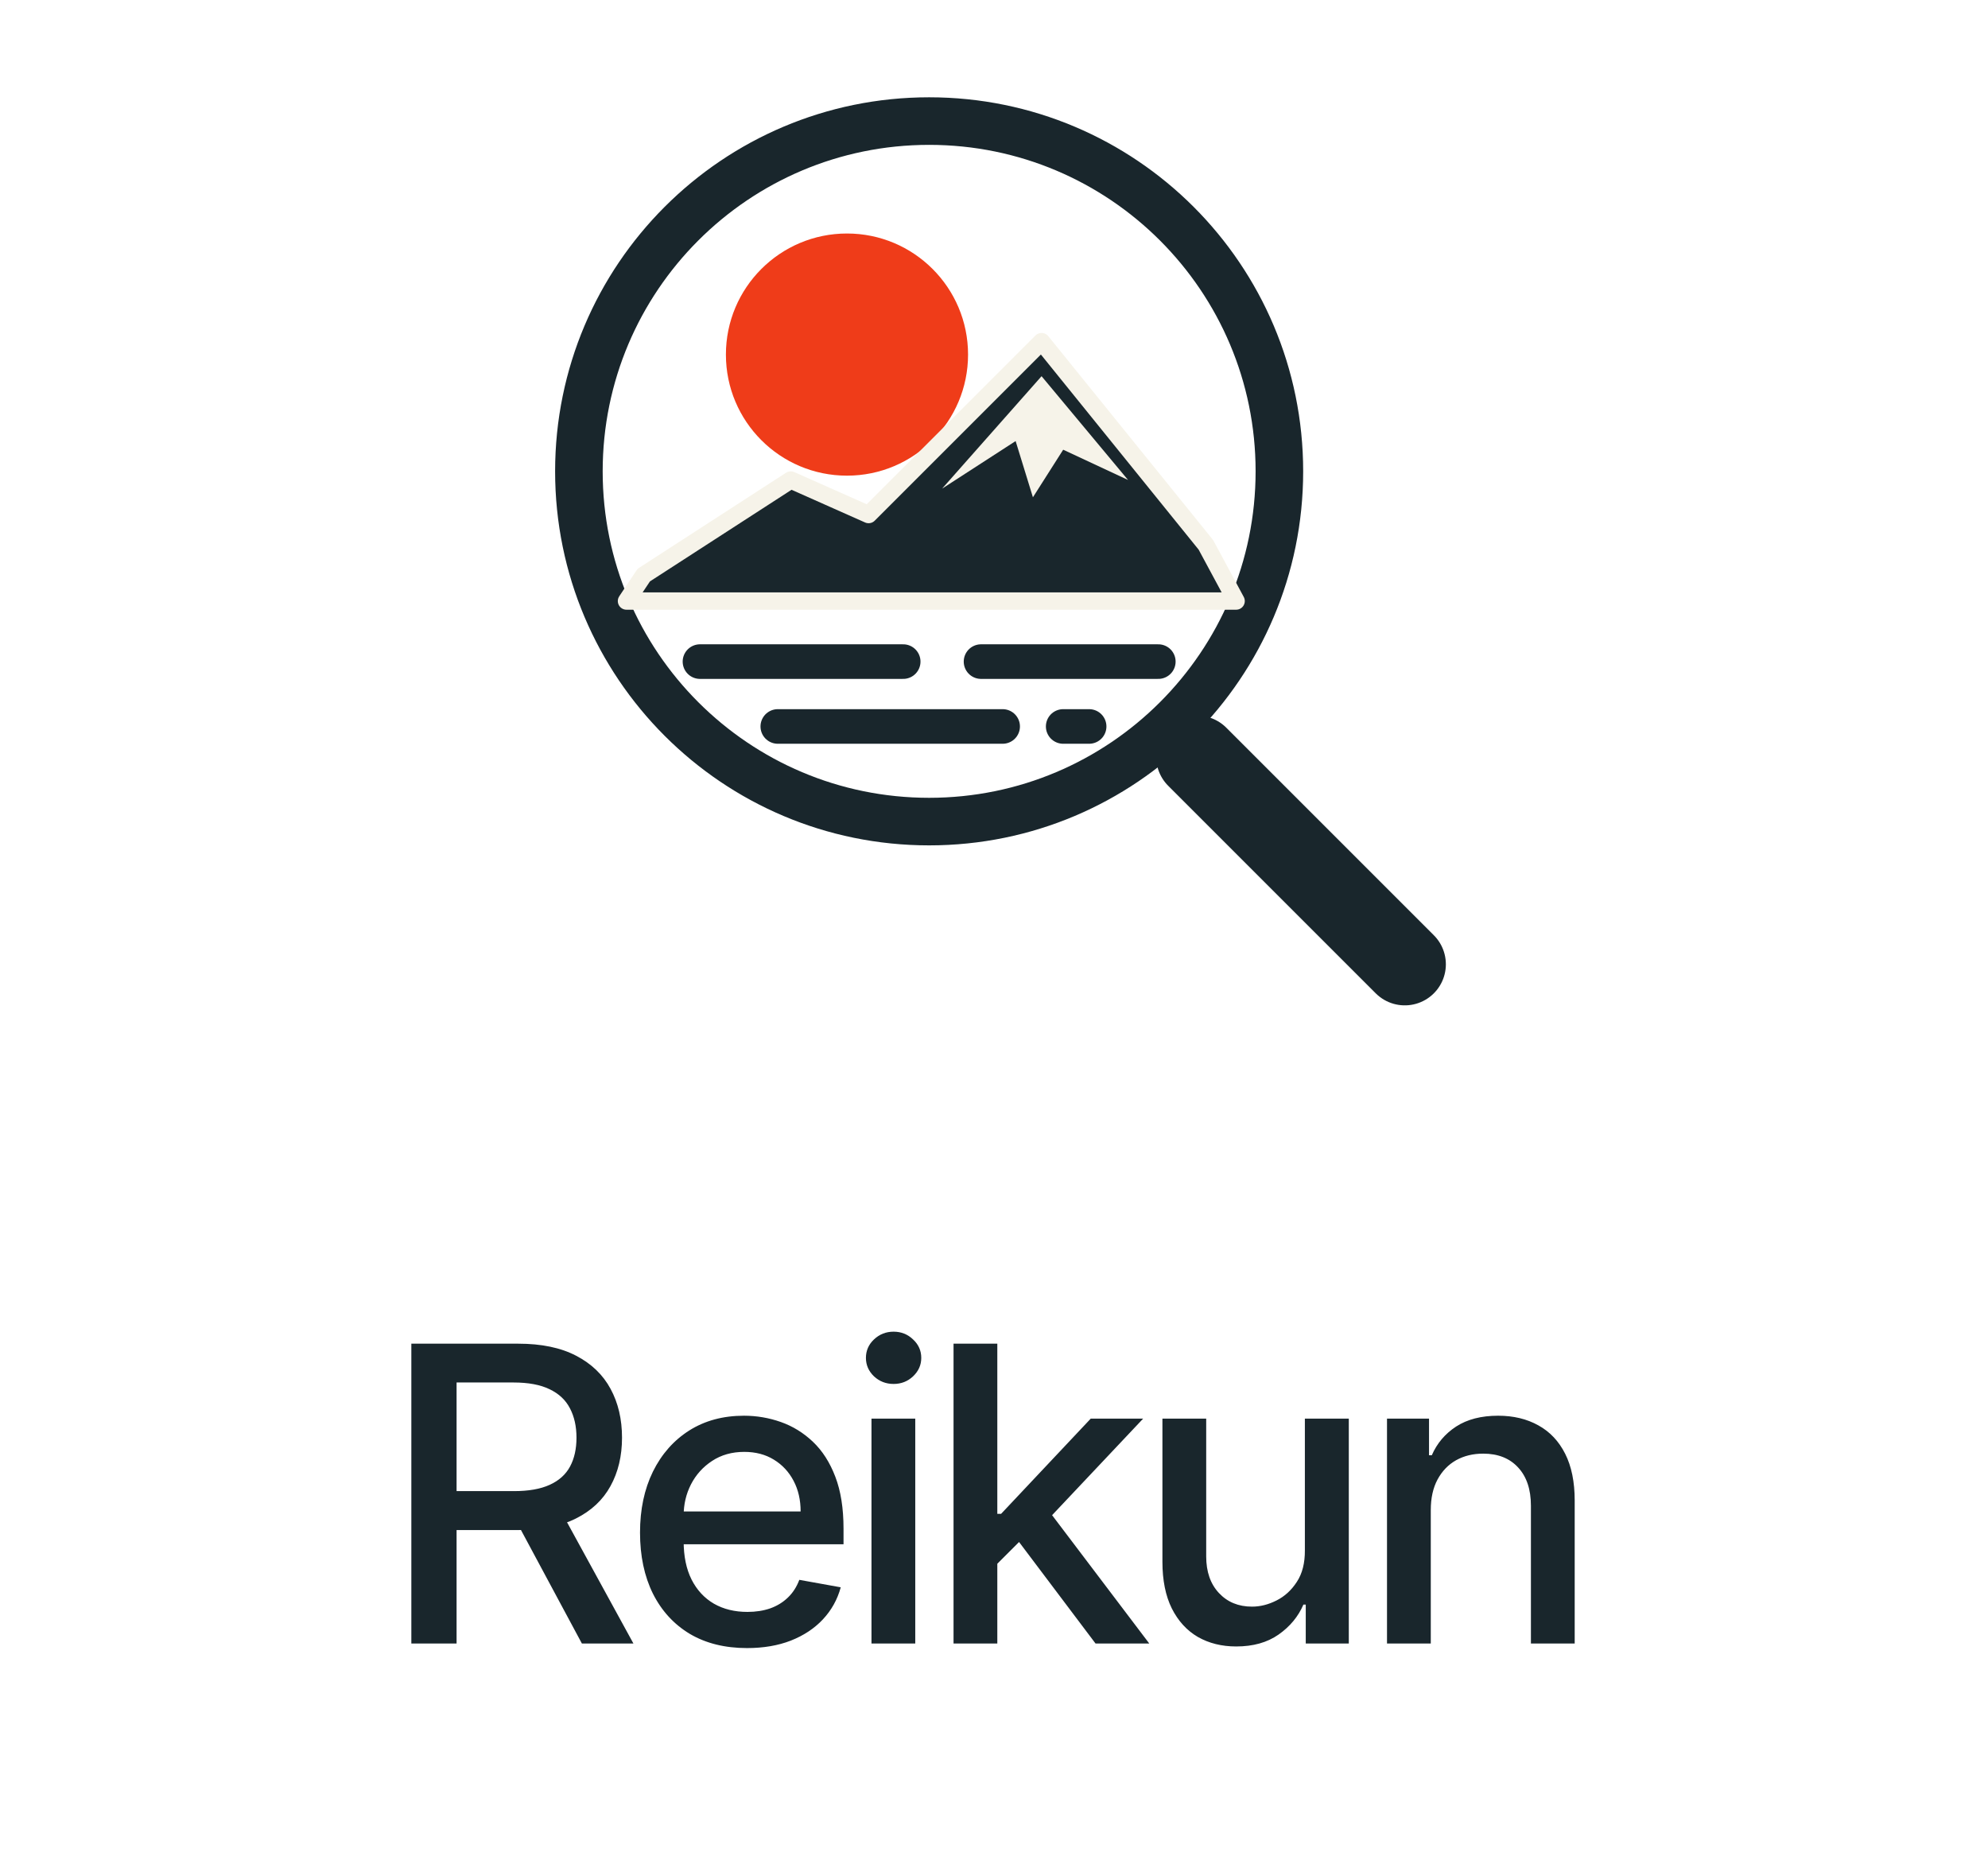
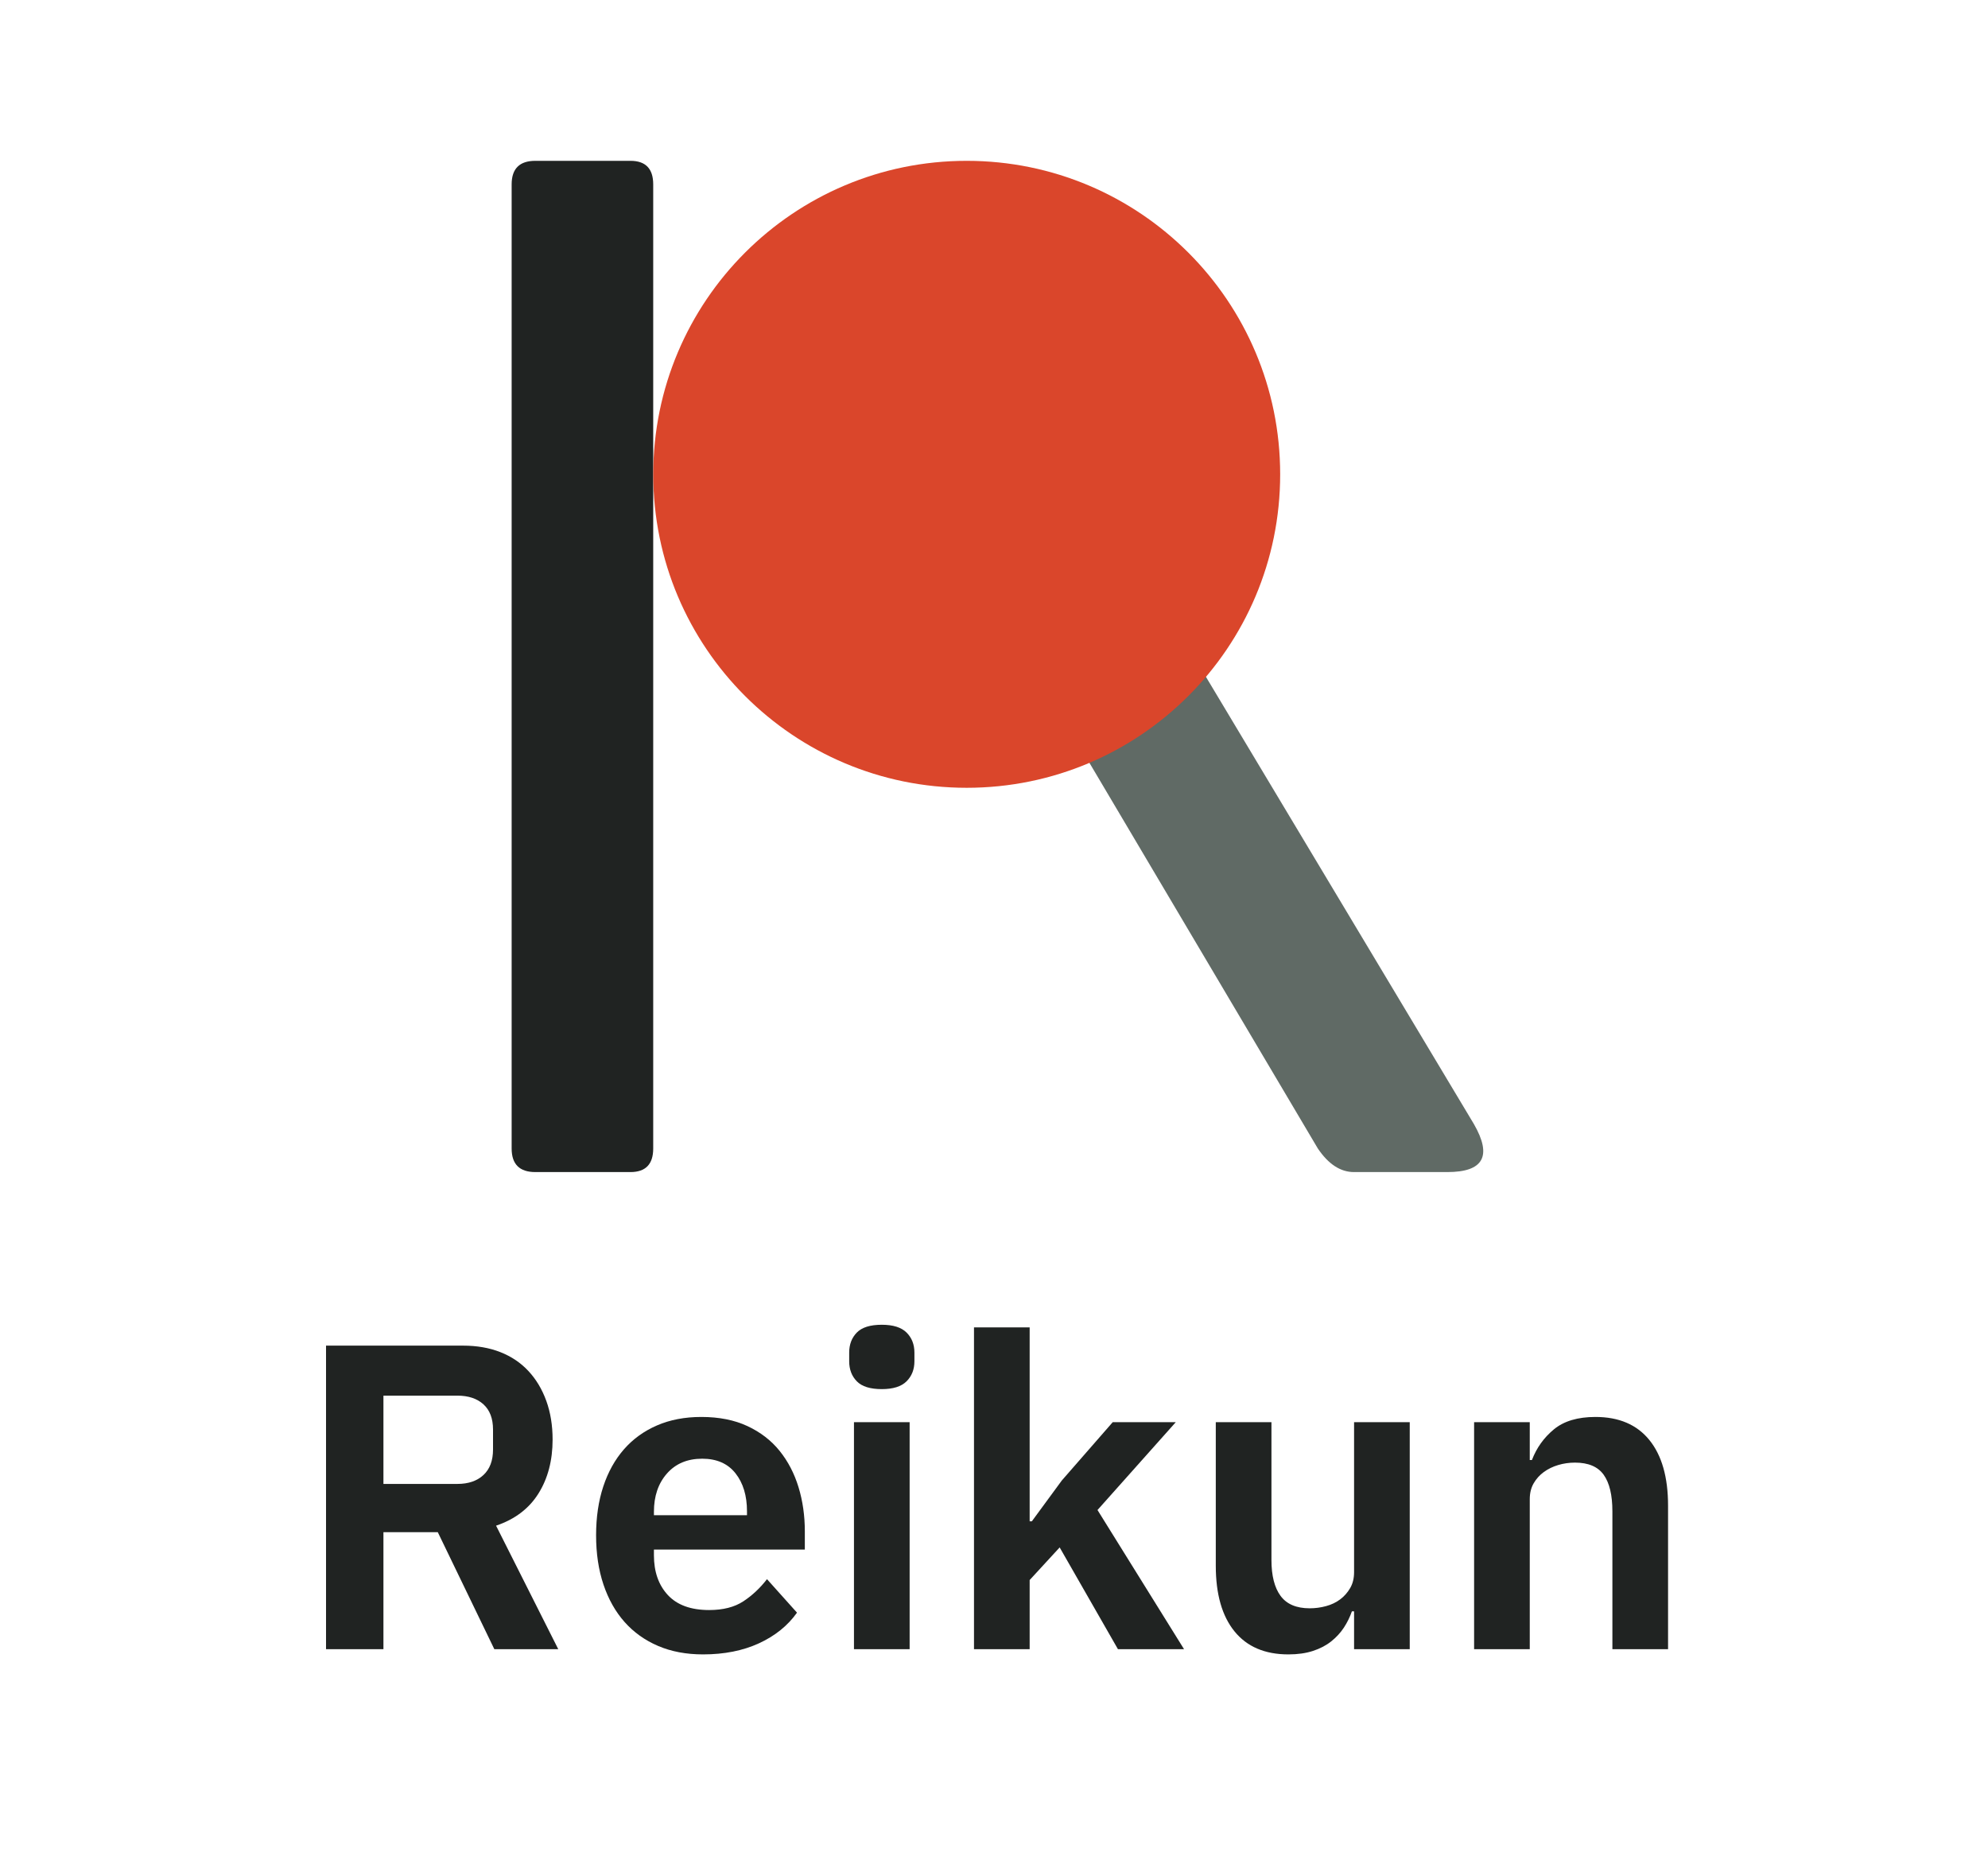
- <svg xmlns="http://www.w3.org/2000/svg" width="352" height="330" viewBox="0 0 352 330" fill="none">
-   <path d="M72.833 291V237.909H91.757C95.87 237.909 99.283 238.618 101.996 240.035C104.727 241.452 106.766 243.413 108.114 245.919C109.462 248.408 110.136 251.286 110.136 254.552C110.136 257.801 109.454 260.661 108.088 263.132C106.74 265.587 104.701 267.496 101.971 268.862C99.257 270.227 95.844 270.909 91.731 270.909H77.395V264.014H91.005C93.597 264.014 95.706 263.642 97.33 262.899C98.972 262.156 100.173 261.076 100.934 259.659C101.694 258.242 102.074 256.539 102.074 254.552C102.074 252.547 101.685 250.81 100.908 249.341C100.147 247.872 98.946 246.749 97.304 245.971C95.68 245.176 93.546 244.779 90.901 244.779H80.843V291H72.833ZM99.041 267.047L112.158 291H103.033L90.175 267.047H99.041ZM132.274 291.804C128.351 291.804 124.972 290.965 122.138 289.289C119.321 287.595 117.143 285.219 115.605 282.16C114.084 279.084 113.324 275.481 113.324 271.35C113.324 267.272 114.084 263.677 115.605 260.566C117.143 257.455 119.286 255.027 122.034 253.282C124.799 251.536 128.031 250.663 131.729 250.663C133.976 250.663 136.153 251.035 138.262 251.778C140.37 252.521 142.263 253.688 143.939 255.278C145.615 256.868 146.938 258.933 147.905 261.473C148.873 263.997 149.357 267.064 149.357 270.676V273.424H117.705V267.617H141.761C141.761 265.578 141.347 263.772 140.517 262.199C139.688 260.609 138.521 259.356 137.018 258.44C135.531 257.524 133.786 257.066 131.781 257.066C129.603 257.066 127.702 257.602 126.078 258.674C124.471 259.728 123.226 261.11 122.345 262.821C121.481 264.515 121.049 266.356 121.049 268.343V272.88C121.049 275.541 121.515 277.805 122.449 279.672C123.399 281.538 124.721 282.964 126.415 283.949C128.109 284.917 130.087 285.401 132.351 285.401C133.82 285.401 135.16 285.193 136.369 284.778C137.579 284.346 138.625 283.707 139.506 282.86C140.388 282.013 141.062 280.968 141.528 279.723L148.864 281.045C148.277 283.206 147.223 285.098 145.702 286.723C144.198 288.33 142.306 289.583 140.025 290.482C137.761 291.363 135.177 291.804 132.274 291.804ZM154.307 291V251.182H162.058V291H154.307ZM158.221 245.038C156.873 245.038 155.716 244.589 154.748 243.69C153.797 242.774 153.322 241.685 153.322 240.424C153.322 239.145 153.797 238.056 154.748 237.157C155.716 236.241 156.873 235.783 158.221 235.783C159.569 235.783 160.719 236.241 161.669 237.157C162.637 238.056 163.121 239.145 163.121 240.424C163.121 241.685 162.637 242.774 161.669 243.69C160.719 244.589 159.569 245.038 158.221 245.038ZM175.965 277.494L175.913 268.032H177.261L193.126 251.182H202.406L184.312 270.365H183.094L175.965 277.494ZM168.836 291V237.909H176.587V291H168.836ZM193.981 291L179.724 272.076L185.064 266.658L203.495 291H193.981ZM231.044 274.487V251.182H238.821V291H231.199V284.104H230.785C229.869 286.23 228.4 288.002 226.378 289.419C224.373 290.819 221.876 291.518 218.886 291.518C216.328 291.518 214.064 290.957 212.094 289.833C210.141 288.693 208.603 287.008 207.48 284.778C206.374 282.549 205.821 279.792 205.821 276.509V251.182H213.572V275.576C213.572 278.289 214.323 280.449 215.827 282.056C217.33 283.664 219.283 284.467 221.686 284.467C223.137 284.467 224.58 284.104 226.015 283.379C227.466 282.653 228.668 281.555 229.618 280.086C230.586 278.617 231.061 276.751 231.044 274.487ZM253.337 267.358V291H245.586V251.182H253.026V257.663H253.518C254.434 255.554 255.868 253.861 257.821 252.582C259.792 251.303 262.272 250.663 265.261 250.663C267.975 250.663 270.351 251.234 272.39 252.374C274.43 253.498 276.011 255.174 277.134 257.403C278.258 259.633 278.819 262.389 278.819 265.673V291H271.068V266.606C271.068 263.72 270.316 261.465 268.813 259.84C267.309 258.198 265.244 257.377 262.617 257.377C260.82 257.377 259.221 257.766 257.821 258.544C256.439 259.322 255.341 260.462 254.529 261.966C253.734 263.452 253.337 265.25 253.337 267.358Z" fill="#19262C" />
-   <path d="M226.531 83.453C226.531 117.703 198.766 145.469 164.516 145.469C130.265 145.469 102.5 117.703 102.5 83.453C102.5 49.203 130.265 21.438 164.516 21.438C198.766 21.438 226.531 49.203 226.531 83.453Z" stroke-width="8.422" stroke="#19262C" />
-   <path d="M211.984 133.984L248.734 170.734" stroke-width="14.547" stroke-linecap="round" stroke="#19262C" />
-   <path d="M149.969 84.219C161.808 84.219 171.406 74.621 171.406 62.781C171.406 50.942 161.808 41.344 149.969 41.344C138.129 41.344 128.531 50.942 128.531 62.781C128.531 74.621 138.129 84.219 149.969 84.219Z" fill="#EF3C19" />
-   <path d="M113.984 101.828L140.016 84.984L153.797 91.109L184.422 60.484L213.516 96.469L218.875 106.422H110.922L113.984 101.828Z" fill="#19262C" stroke-width="3.062" stroke-linejoin="round" stroke="#F6F3E9" />
-   <path d="M166.812 86.516L184.422 66.609L199.734 84.984L188.25 79.625L182.891 88.047L179.828 78.094L166.812 86.516Z" fill="#F6F3E9" />
-   <path d="M123.938 117.141H159.922M173.703 117.141H205.094M137.719 128.625H177.531M188.25 128.625H192.844" stroke-width="6.125" stroke-linecap="round" stroke="#19262C" />
+ <svg xmlns="http://www.w3.org/2000/svg" width="352" height="330" viewBox="0 0 352 330" role="img">
+   <g transform="translate(82 24) scale(1.88)">
+     <path class="stem" fill="#202322" d="M6.8 2.381H15.761C17.19 2.381 17.904 3.121 17.904 4.6V95.4C17.904 96.879 17.19 97.619 15.761 97.619H6.8C5.314 97.619 4.571 96.879 4.571 95.4V4.6C4.571 3.121 5.314 2.381 6.8 2.381Z" />
+     <path class="foot" fill="#606A65" d="M54.5 51.5L65.3 43.2L95.2 93.1C96.934 96.113 96.099 97.619 92.7 97.619H83.901C82.633 97.619 81.5 96.879 80.5 95.4Z" />
+     <path class="sun" fill="#DA462B" d="M47.429 61.428C63.734 61.428 76.952 48.21 76.952 31.905C76.952 15.599 63.734 2.381 47.429 2.381C31.122 2.381 17.906 15.599 17.906 31.905C17.906 48.21 31.122 61.428 47.429 61.428Z" />
+   </g>
+   <g fill="#202322" transform="translate(51.414 292) scale(0.077 -0.077)">
+     <path transform="translate(0)" d="M214 0H82V698H397Q445 698 483.0 683.0Q521 668 547.5 639.5Q574 611 588.5 571.0Q603 531 603 482Q603 410 570.5 358.0Q538 306 473 284L616 0H469L339 269H214ZM384 380Q422 380 444.0 400.5Q466 421 466 459V505Q466 543 444.0 563.0Q422 583 384 583H214V380Z" />
+     <path transform="translate(664)" d="M285 -12Q227 -12 181.5 7.5Q136 27 104.5 62.5Q73 98 56.0 148.5Q39 199 39 262Q39 324 55.5 374.0Q72 424 103.0 459.5Q134 495 179.0 514.5Q224 534 281 534Q342 534 387.0 513.0Q432 492 461.0 456.0Q490 420 504.5 372.5Q519 325 519 271V229H172V216Q172 159 204.0 124.5Q236 90 299 90Q347 90 377.5 110.0Q408 130 432 161L501 84Q469 39 413.5 13.5Q358 -12 285 -12ZM283 438Q232 438 202.0 404.0Q172 370 172 316V308H386V317Q386 371 359.5 404.5Q333 438 283 438Z" />
+     <path transform="translate(1222)" d="M138 598Q98 598 80.5 616.0Q63 634 63 662V682Q63 710 80.5 728.0Q98 746 138 746Q177 746 195.0 728.0Q213 710 213 682V662Q213 634 195.0 616.0Q177 598 138 598ZM74 522H202V0H74Z" />
+     <path transform="translate(1498)" d="M74 740H202V294H207L276 388L393 522H538L358 320L557 0H405L271 234L202 159V0H74Z" />
+     <path transform="translate(2060)" d="M386 87H381Q374 67 362.5 49.5Q351 32 333.5 18.0Q316 4 291.5 -4.0Q267 -12 235 -12Q154 -12 111.0 41.0Q68 94 68 192V522H196V205Q196 151 217.0 122.5Q238 94 284 94Q303 94 321.5 99.0Q340 104 354.0 114.5Q368 125 377.0 140.5Q386 156 386 177V522H514V0H386Z" />
+     <path transform="translate(2648)" d="M74 0V522H202V435H207Q223 477 257.5 505.5Q292 534 353 534Q434 534 477.0 481.0Q520 428 520 330V0H392V317Q392 373 372.0 401.0Q352 429 306 429Q286 429 267.5 423.5Q249 418 234.5 407.5Q220 397 211.0 381.5Q202 366 202 345V0Z" />
+   </g>
</svg>
